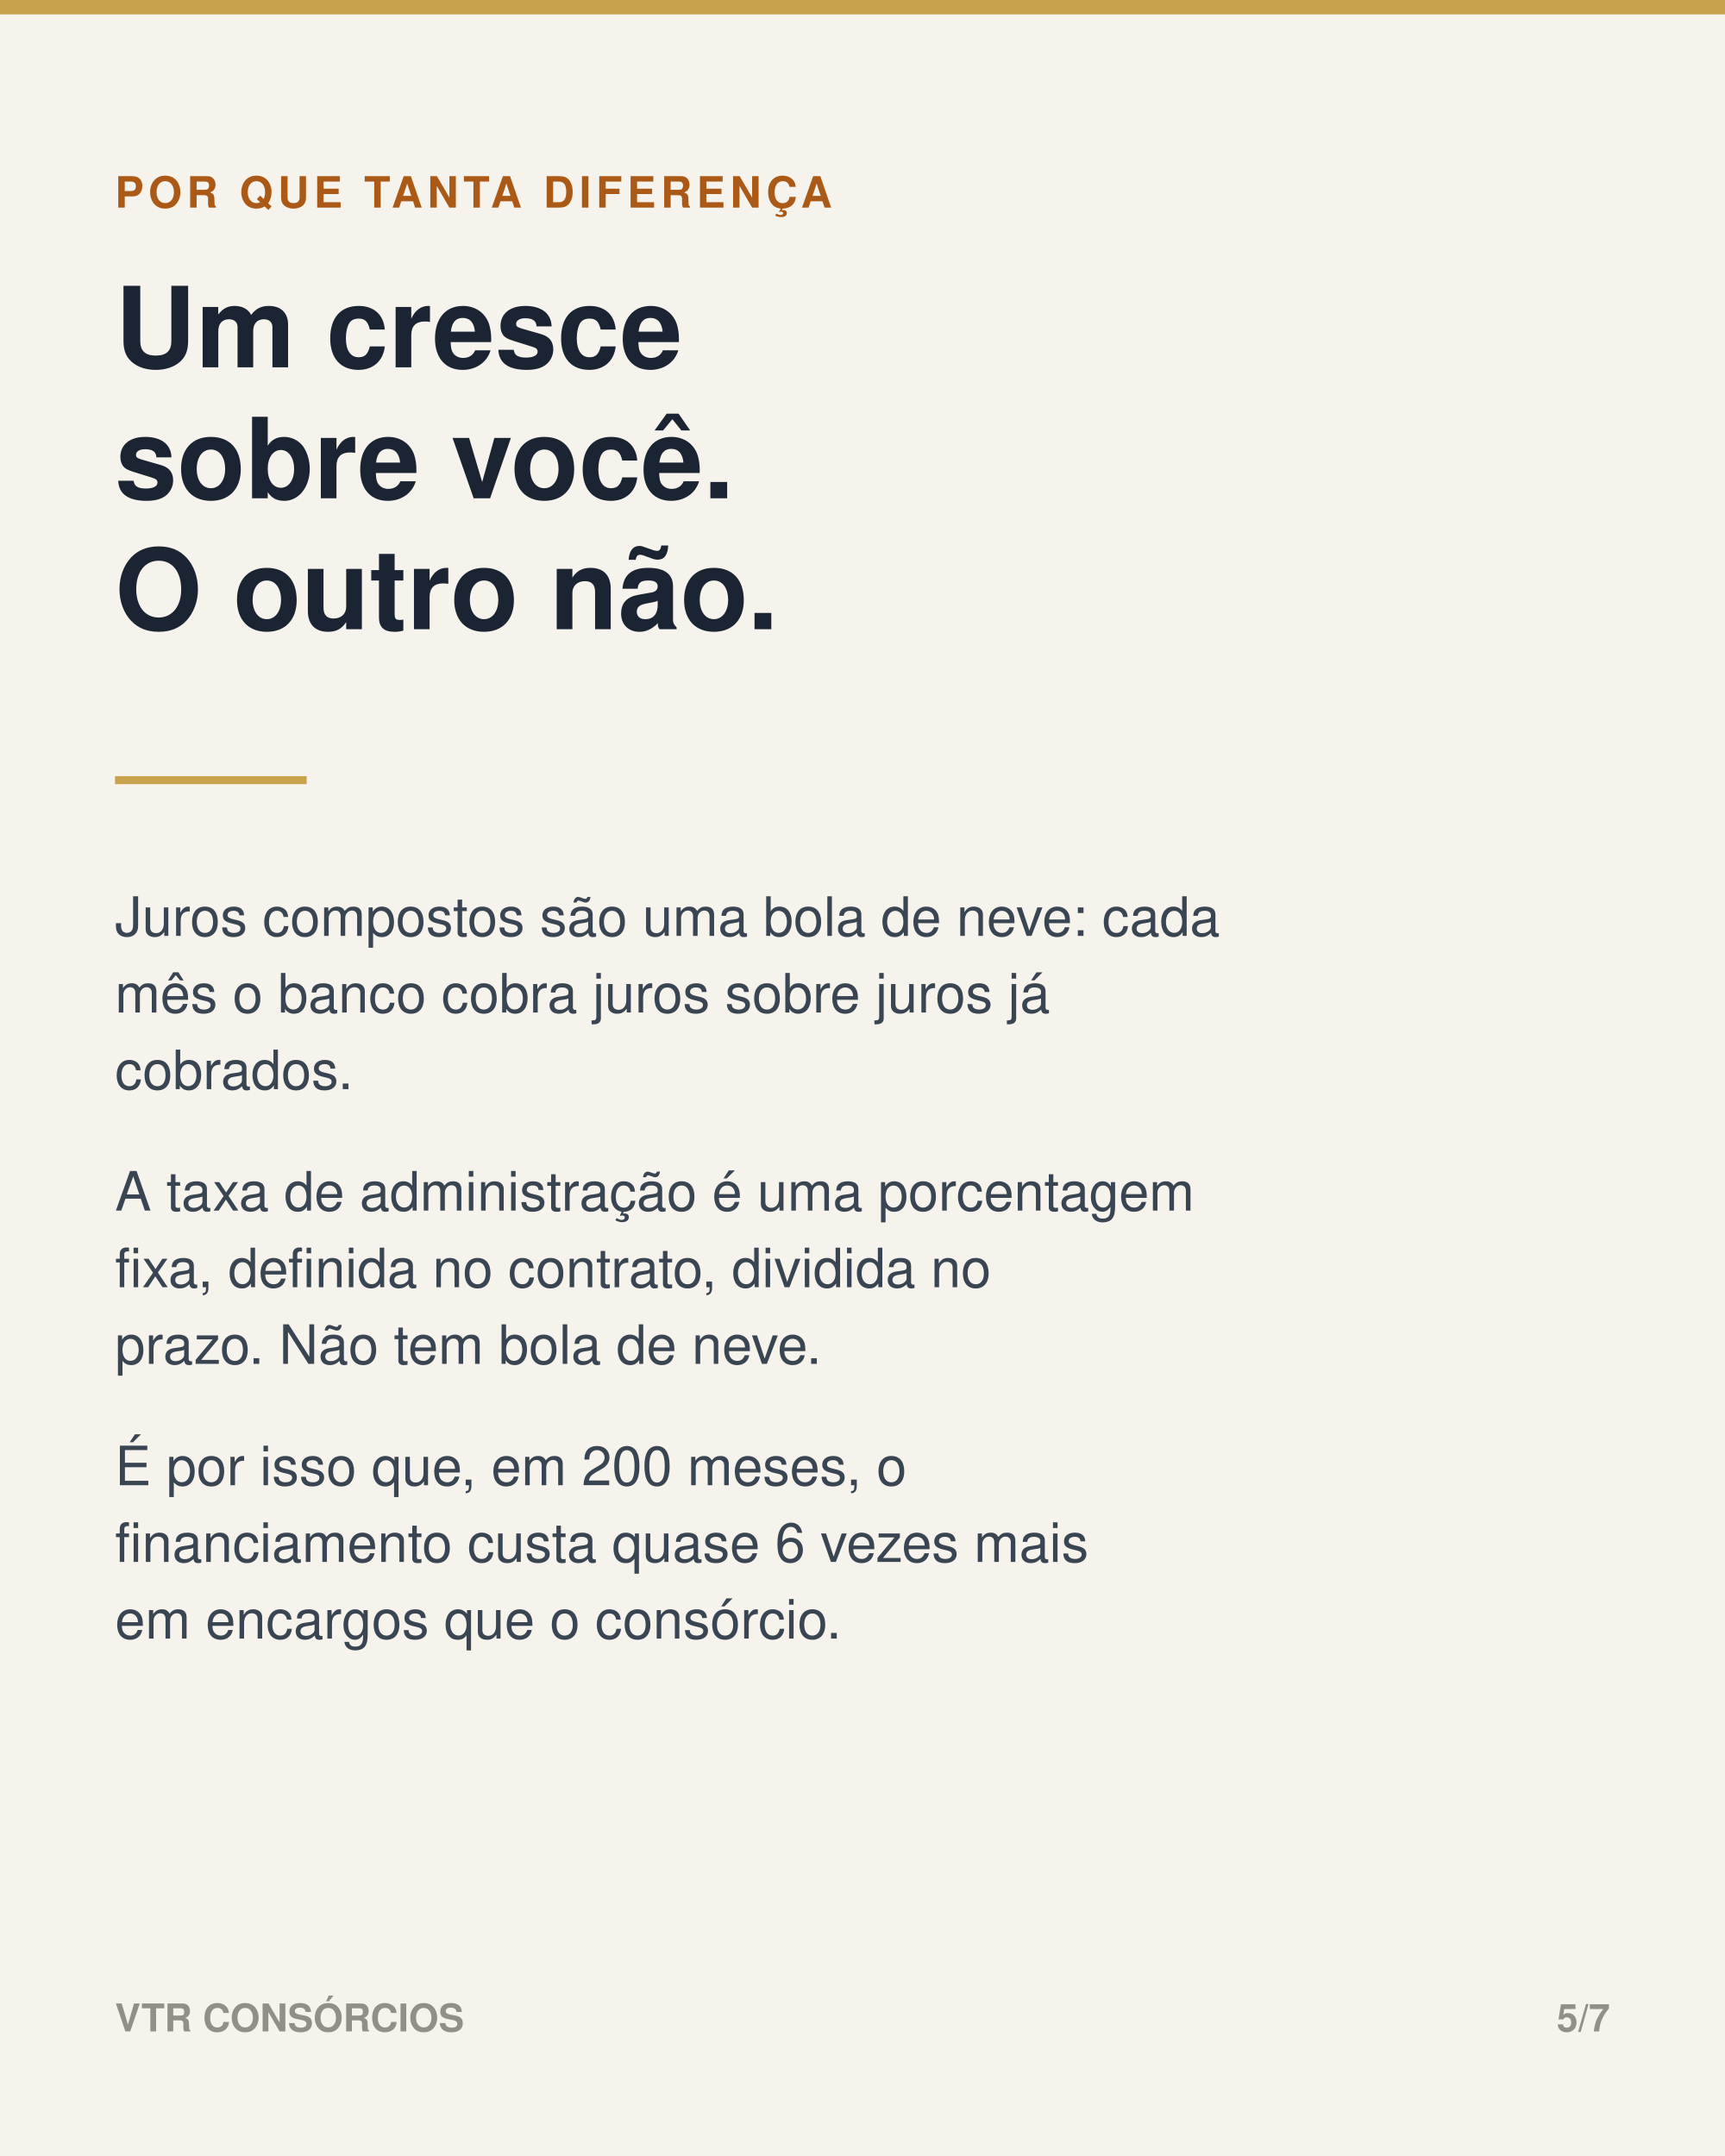
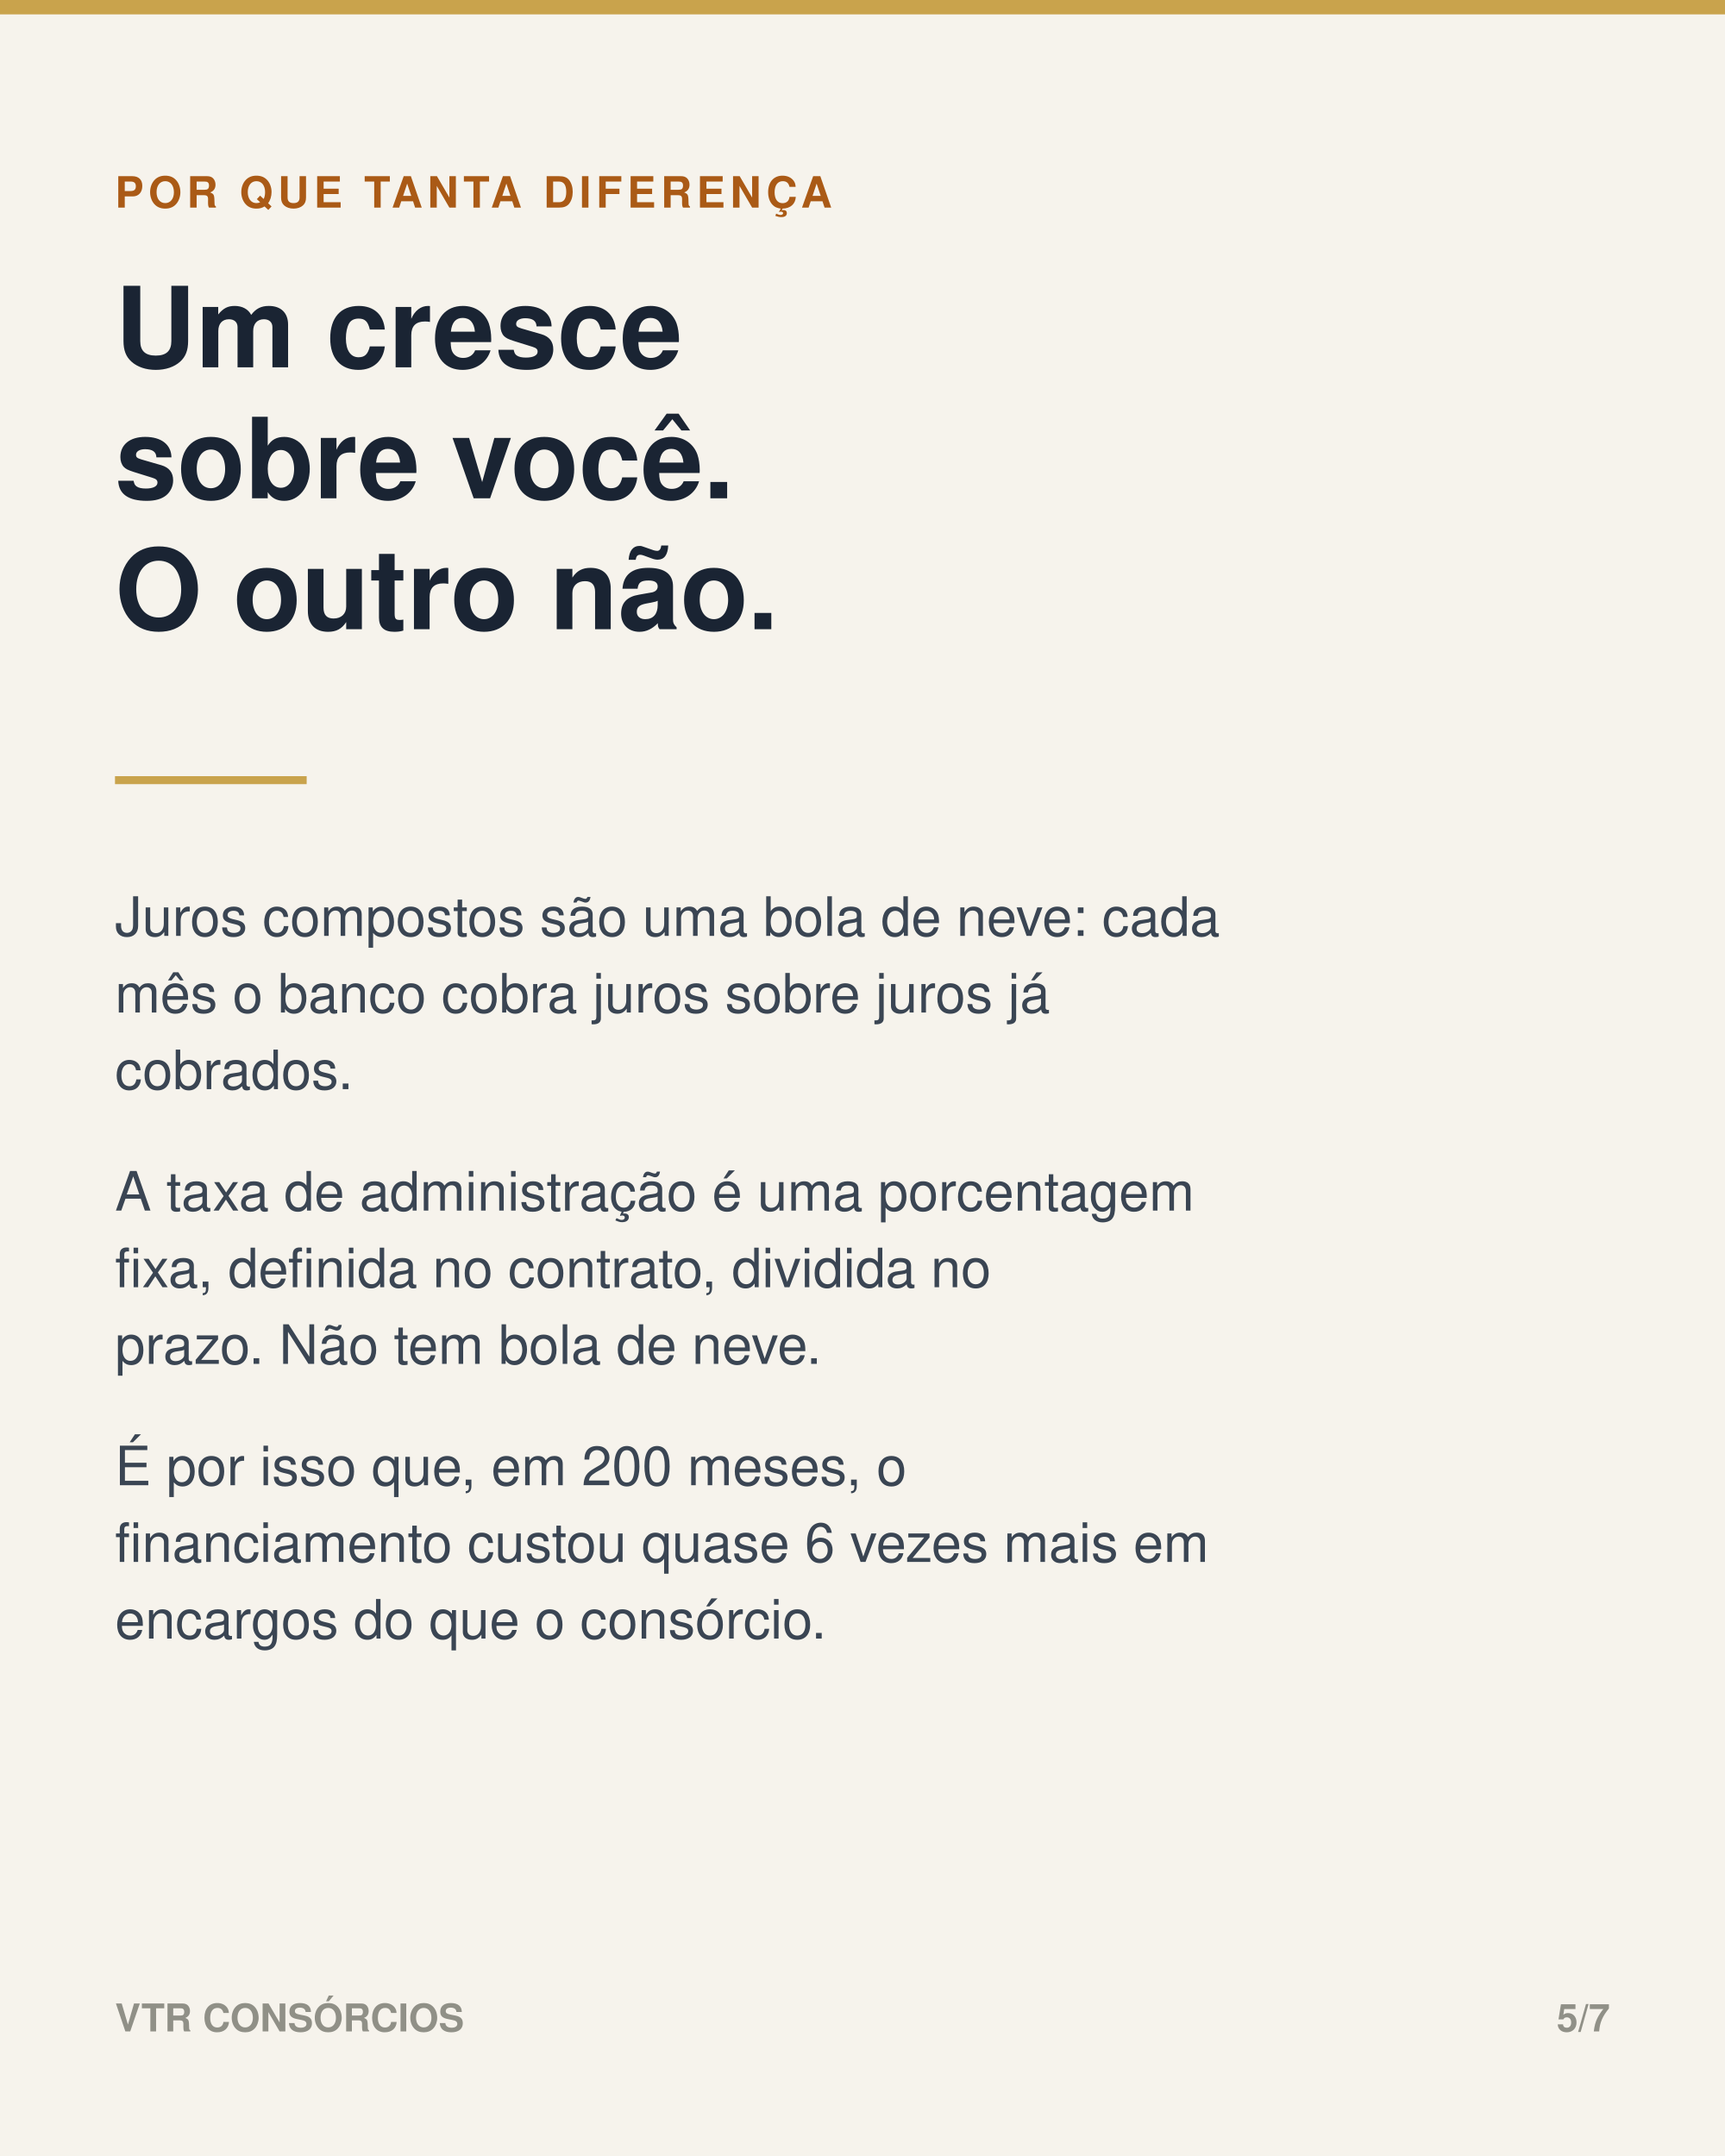
<svg xmlns="http://www.w3.org/2000/svg" width="1080" height="1350" viewBox="0 0 1080 1350">
  <rect width="1080" height="1350" fill="#F6F3EC" />
  <rect x="0" y="0" width="1080" height="9" fill="#C9A34C" />
  <text x="72" y="130" font-family="Helvetica,Arial,sans-serif" font-size="27" font-weight="bold" fill="#AA5A16" letter-spacing="3">POR QUE TANTA DIFERENÇA</text>
  <text x="72" y="230" font-family="Helvetica,Arial,sans-serif" font-size="70" font-weight="bold" fill="#1A2433">Um cresce</text>
  <text x="72" y="312" font-family="Helvetica,Arial,sans-serif" font-size="70" font-weight="bold" fill="#1A2433">sobre você.</text>
  <text x="72" y="394" font-family="Helvetica,Arial,sans-serif" font-size="70" font-weight="bold" fill="#1A2433">O outro não.</text>
  <rect x="72" y="486" width="120" height="5" fill="#C9A34C" />
  <text x="72" y="586" font-family="Helvetica,Arial,sans-serif" font-size="34" fill="#3A4553">Juros compostos são uma bola de neve: cada</text>
  <text x="72" y="634" font-family="Helvetica,Arial,sans-serif" font-size="34" fill="#3A4553">mês o banco cobra juros sobre juros já</text>
  <text x="72" y="682" font-family="Helvetica,Arial,sans-serif" font-size="34" fill="#3A4553">cobrados.</text>
  <text x="72" y="758" font-family="Helvetica,Arial,sans-serif" font-size="34" fill="#3A4553">A taxa de administração é uma porcentagem</text>
  <text x="72" y="806" font-family="Helvetica,Arial,sans-serif" font-size="34" fill="#3A4553">fixa, definida no contrato, dividida no</text>
  <text x="72" y="854" font-family="Helvetica,Arial,sans-serif" font-size="34" fill="#3A4553">prazo. Não tem bola de neve.</text>
  <text x="72" y="930" font-family="Helvetica,Arial,sans-serif" font-size="34" fill="#3A4553">É por isso que, em 200 meses, o</text>
-   <text x="72" y="978" font-family="Helvetica,Arial,sans-serif" font-size="34" fill="#3A4553">financiamento custa quase 6 vezes mais</text>
-   <text x="72" y="1026" font-family="Helvetica,Arial,sans-serif" font-size="34" fill="#3A4553">em encargos que o consórcio.</text>
+   <text x="72" y="978" font-family="Helvetica,Arial,sans-serif" font-size="34" fill="#3A4553">financiamento custou quase 6 vezes mais em</text>
+   <text x="72" y="1026" font-family="Helvetica,Arial,sans-serif" font-size="34" fill="#3A4553">encargos do que o consórcio.</text>
  <text x="72" y="1272" font-family="Helvetica,Arial,sans-serif" font-size="24" font-weight="bold" fill="#696960" opacity="0.72">VTR CONSÓRCIOS</text>
  <text x="1008" y="1272" font-family="Helvetica,Arial,sans-serif" font-size="24" font-weight="bold" fill="#696960" opacity="0.72" text-anchor="end">5/7</text>
</svg>
